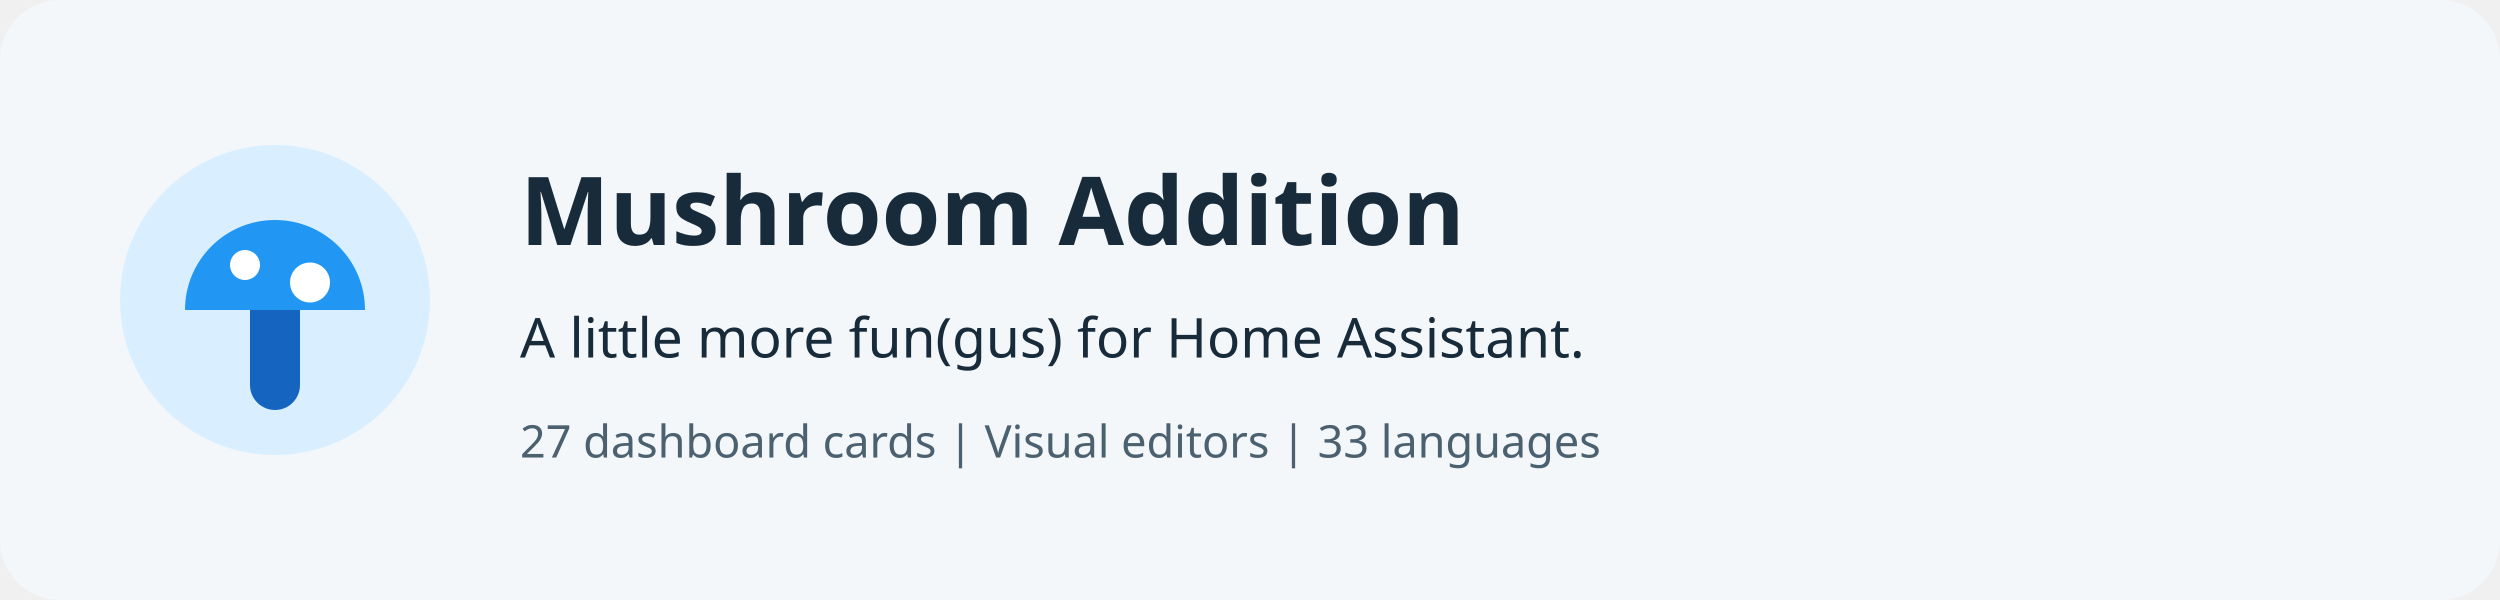
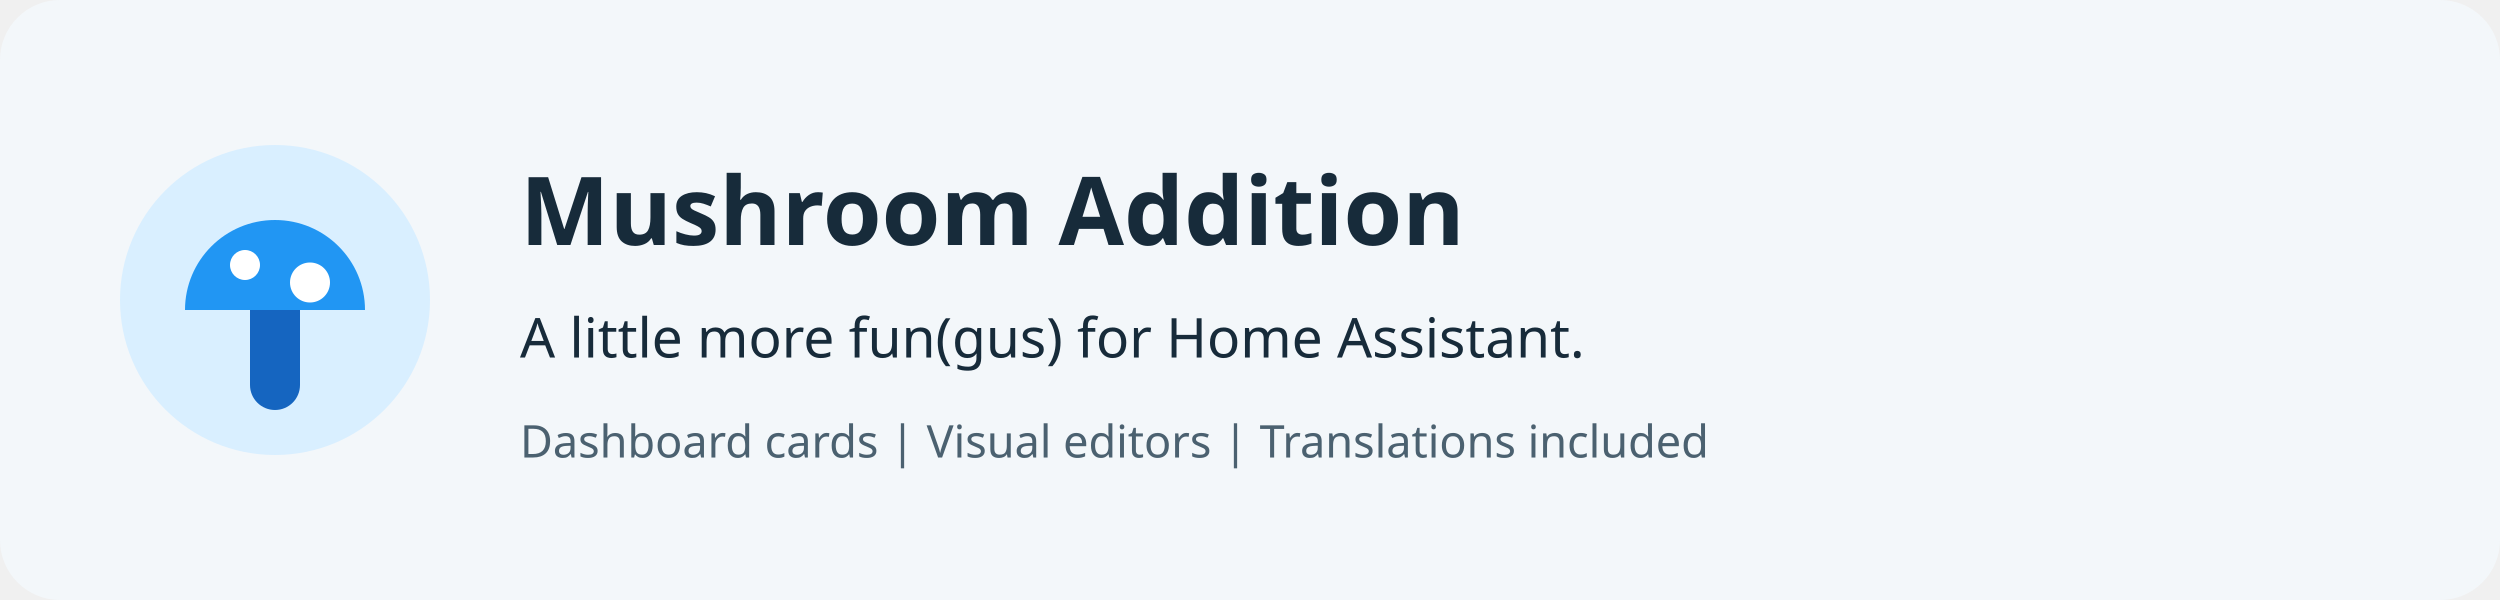
<svg xmlns="http://www.w3.org/2000/svg" width="1000" height="240" viewBox="0 0 1000 240" role="img" aria-labelledby="title description">
  <rect width="1000" height="240" rx="24" fill="#f3f7fa" />
  <circle cx="110" cy="120" r="62" fill="#d9efff" />
  <path d="M74 124a36 36 0 0 1 72 0Z" fill="#2196f3" />
  <path d="M100 124h20v30a10 10 0 0 1-20 0Z" fill="#1565c0" />
  <circle cx="98" cy="106" r="6" fill="#fff" />
  <circle cx="124" cy="113" r="8" fill="#fff" />
  <g font-family="system-ui, sans-serif" fill="#172b3a">
    <text x="208" y="98" font-size="38" font-weight="600">Mushroom Addition</text>
    <text x="208" y="143" font-size="22">A little more fun(gus) for Home Assistant.</text>
-     <text x="208" y="183" font-size="18" fill="#4b6170">27 dashboard cards  |  Visual editors  |  33 languages</text>
+     <text x="208" y="183" font-size="18" fill="#4b6170">Dashboard cards  |  Visual editors  |  Translations included</text>
  </g>
</svg>
